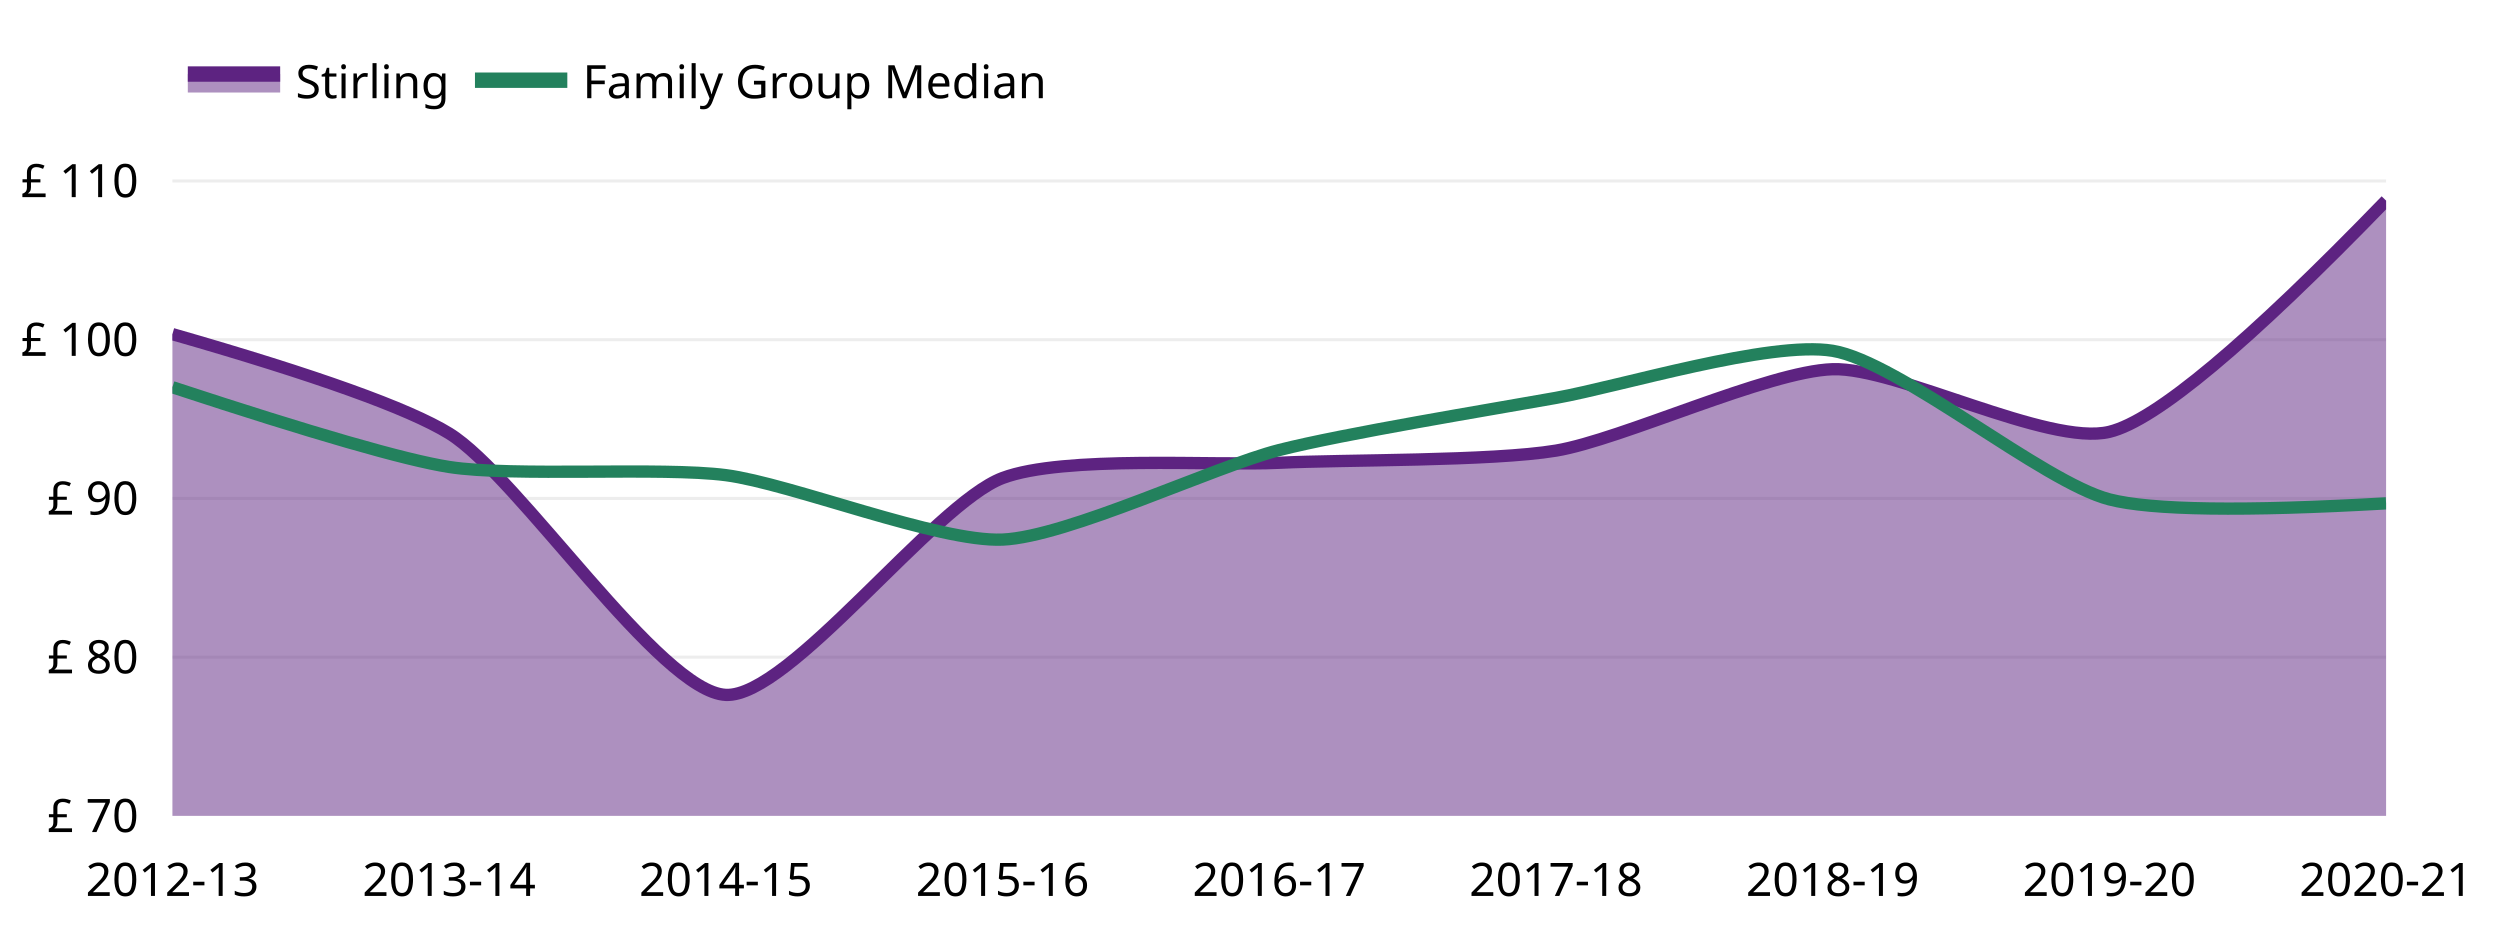
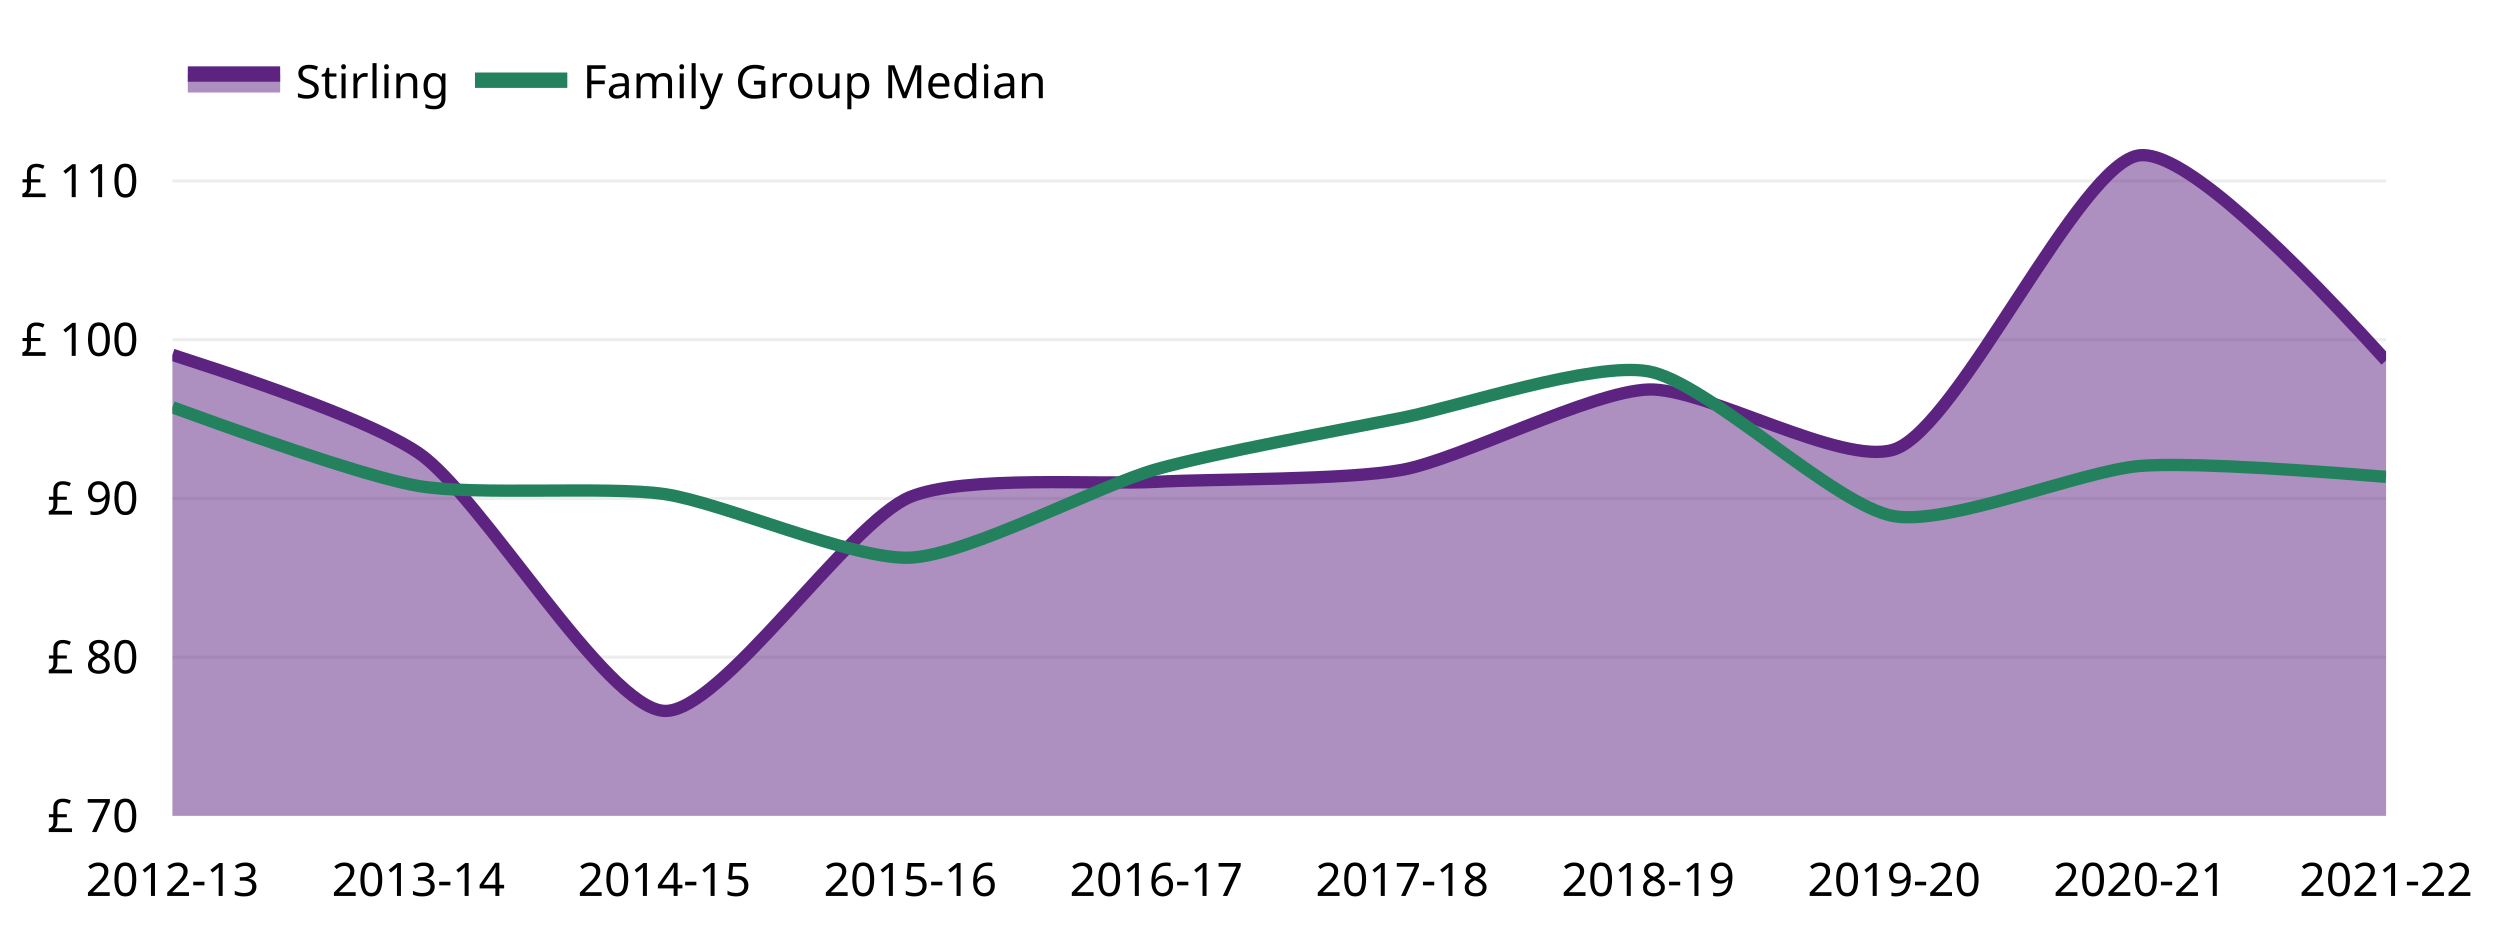
<svg xmlns="http://www.w3.org/2000/svg" class="main-svg" width="812" height="305" style="" viewBox="0 0 812 305">
  <rect x="0" y="0" width="812" height="305" style="fill: rgb(255, 255, 255); fill-opacity: 1;" />
-   <defs id="defs-ae589e">
+   <defs id="defs-d73ed3">
    <g class="clips">
-       <clipPath id="clipae589exyplot" class="plotclip">
+       <clipPath id="clipd73ed3xyplot" class="plotclip">
        <rect width="719" height="232" />
      </clipPath>
-       <clipPath class="axesclip" id="clipae589ex">
+       <clipPath class="axesclip" id="clipd73ed3x">
        <rect x="56" y="0" width="719" height="305" />
      </clipPath>
-       <clipPath class="axesclip" id="clipae589ey">
+       <clipPath class="axesclip" id="clipd73ed3y">
        <rect x="0" y="33" width="812" height="232" />
      </clipPath>
-       <clipPath class="axesclip" id="clipae589exy">
+       <clipPath class="axesclip" id="clipd73ed3xy">
        <rect x="56" y="33" width="719" height="232" />
      </clipPath>
    </g>
    <g class="gradients" />
    <g class="patterns" />
  </defs>
  <g class="bglayer">
    <rect class="bg" x="46" y="23" width="739" height="252" style="fill: rgb(0, 0, 0); fill-opacity: 0; stroke-width: 0;" />
  </g>
  <g class="layer-below">
    <g class="imagelayer" />
    <g class="shapelayer" />
  </g>
  <g class="cartesianlayer">
    <g class="subplot xy">
      <g class="layer-subplot">
        <g class="shapelayer" />
        <g class="imagelayer" />
      </g>
      <g class="gridlayer">
        <g class="x">
-           <path class="xgrid crisp" transform="translate(145.88,0)" d="M0,33v232" style="stroke: rgb(255, 255, 255); stroke-opacity: 1; stroke-width: 1px;" />
-           <path class="xgrid crisp" transform="translate(235.75,0)" d="M0,33v232" style="stroke: rgb(255, 255, 255); stroke-opacity: 1; stroke-width: 1px;" />
-           <path class="xgrid crisp" transform="translate(325.63,0)" d="M0,33v232" style="stroke: rgb(255, 255, 255); stroke-opacity: 1; stroke-width: 1px;" />
-           <path class="xgrid crisp" transform="translate(415.5,0)" d="M0,33v232" style="stroke: rgb(255, 255, 255); stroke-opacity: 1; stroke-width: 1px;" />
-           <path class="xgrid crisp" transform="translate(505.38,0)" d="M0,33v232" style="stroke: rgb(255, 255, 255); stroke-opacity: 1; stroke-width: 1px;" />
-           <path class="xgrid crisp" transform="translate(595.25,0)" d="M0,33v232" style="stroke: rgb(255, 255, 255); stroke-opacity: 1; stroke-width: 1px;" />
-           <path class="xgrid crisp" transform="translate(685.13,0)" d="M0,33v232" style="stroke: rgb(255, 255, 255); stroke-opacity: 1; stroke-width: 1px;" />
+           <path class="xgrid crisp" transform="translate(135.89,0)" d="M0,33v232" style="stroke: rgb(255, 255, 255); stroke-opacity: 1; stroke-width: 1px;" />
+           <path class="xgrid crisp" transform="translate(215.78,0)" d="M0,33v232" style="stroke: rgb(255, 255, 255); stroke-opacity: 1; stroke-width: 1px;" />
+           <path class="xgrid crisp" transform="translate(295.67,0)" d="M0,33v232" style="stroke: rgb(255, 255, 255); stroke-opacity: 1; stroke-width: 1px;" />
+           <path class="xgrid crisp" transform="translate(375.56,0)" d="M0,33v232" style="stroke: rgb(255, 255, 255); stroke-opacity: 1; stroke-width: 1px;" />
+           <path class="xgrid crisp" transform="translate(455.44,0)" d="M0,33v232" style="stroke: rgb(255, 255, 255); stroke-opacity: 1; stroke-width: 1px;" />
+           <path class="xgrid crisp" transform="translate(535.33,0)" d="M0,33v232" style="stroke: rgb(255, 255, 255); stroke-opacity: 1; stroke-width: 1px;" />
+           <path class="xgrid crisp" transform="translate(615.22,0)" d="M0,33v232" style="stroke: rgb(255, 255, 255); stroke-opacity: 1; stroke-width: 1px;" />
+           <path class="xgrid crisp" transform="translate(695.11,0)" d="M0,33v232" style="stroke: rgb(255, 255, 255); stroke-opacity: 1; stroke-width: 1px;" />
        </g>
        <g class="y">
          <path class="ygrid crisp" transform="translate(0,213.44)" d="M56,0h719" style="stroke: rgb(237, 237, 237); stroke-opacity: 1; stroke-width: 1px;" />
          <path class="ygrid crisp" transform="translate(0,161.89)" d="M56,0h719" style="stroke: rgb(237, 237, 237); stroke-opacity: 1; stroke-width: 1px;" />
          <path class="ygrid crisp" transform="translate(0,110.33)" d="M56,0h719" style="stroke: rgb(237, 237, 237); stroke-opacity: 1; stroke-width: 1px;" />
          <path class="ygrid crisp" transform="translate(0,58.78)" d="M56,0h719" style="stroke: rgb(237, 237, 237); stroke-opacity: 1; stroke-width: 1px;" />
        </g>
      </g>
      <g class="zerolinelayer" />
      <path class="xlines-below" />
      <path class="ylines-below" />
      <g class="overlines-below" />
      <g class="xaxislayer-below" />
      <g class="yaxislayer-below" />
      <g class="overaxes-below" />
-       <g class="plot" transform="translate(56,33)" clip-path="url(#clipae589exyplot)">
+       <g class="plot" transform="translate(56,33)" clip-path="url(#clipd73ed3xyplot)">
        <g class="scatterlayer mlayer">
-           <g class="trace scatter tracef6c5f2" style="stroke-miterlimit: 2;">
+           <g class="trace scatter trace113727" style="stroke-miterlimit: 2;">
            <g class="fills">
              <g>
-                 <path class="js-fill" d="M719,592.89L0,592.89L0,75.52Q70.1,95.62 89.88,107.77C112.39,121.6 158.35,191.71 179.75,192.7C200.32,193.65 247.26,130.68 269.63,122.26C289.49,114.79 338.53,118.35 359.5,117.31C380.47,116.27 428.62,116.82 449.38,113.36C470.57,109.83 518.19,87.59 539.25,86.92C560.14,86.26 609.27,112.05 629.13,107.26Q651.52,101.86 719,32.15" style="fill: rgb(93, 35, 129); fill-opacity: 0.5; stroke-width: 0;" />
+                 <path class="js-fill" d="M719,592.89L0,592.89L0,82.25Q62.44,102.29 79.89,114.08C100.14,127.76 140.7,197.01 159.78,197.9C178.02,198.75 219.53,136.63 239.67,128.39C257.18,121.22 300.92,124.53 319.56,123.5C338.2,122.47 381.03,122.99 399.44,119.6C418.32,116.12 460.59,94.23 479.33,93.51C497.87,92.8 542.15,118.59 559.22,112.98C580.23,106.07 619.55,19.18 639.11,17.42Q656.99,15.82 719,84.09" style="fill: rgb(93, 35, 129); fill-opacity: 0.5; stroke-width: 0;" />
              </g>
            </g>
            <g class="errorbars" />
            <g class="lines">
-               <path class="js-line" d="M0,75.52Q70.1,95.62 89.88,107.77C112.39,121.6 158.35,191.71 179.75,192.7C200.32,193.65 247.26,130.68 269.63,122.26C289.49,114.79 338.53,118.35 359.5,117.31C380.47,116.27 428.62,116.82 449.38,113.36C470.57,109.83 518.19,87.59 539.25,86.92C560.14,86.26 609.27,112.05 629.13,107.26Q651.52,101.86 719,32.15" style="vector-effect: non-scaling-stroke; fill: none; stroke: rgb(93, 35, 129); stroke-opacity: 1; stroke-width: 4px; opacity: 1;" />
+               <path class="js-line" d="M0,82.25Q62.44,102.29 79.89,114.08C100.14,127.76 140.7,197.01 159.78,197.9C178.02,198.75 219.53,136.63 239.67,128.39C257.18,121.22 300.92,124.53 319.56,123.5C338.2,122.47 381.03,122.99 399.44,119.6C418.32,116.12 460.59,94.23 479.33,93.51C497.87,92.8 542.15,118.59 559.22,112.98C580.23,106.07 619.55,19.18 639.11,17.42Q656.99,15.82 719,84.09" style="vector-effect: non-scaling-stroke; fill: none; stroke: rgb(93, 35, 129); stroke-opacity: 1; stroke-width: 4px; opacity: 1;" />
            </g>
            <g class="points" />
            <g class="text" />
          </g>
-           <g class="trace scatter trace8f01b6" style="stroke-miterlimit: 2; opacity: 1;">
+           <g class="trace scatter tracea761b8" style="stroke-miterlimit: 2; opacity: 1;">
            <g class="fills" />
            <g class="errorbars" />
            <g class="lines">
-               <path class="js-line" d="M0,92.77Q68.7,115.36 89.88,118.67C110.65,121.92 158.91,118.62 179.75,121.33C200.86,124.07 248.78,143.14 269.63,142.26C290.72,141.37 338.36,118.56 359.5,113.17C380.3,107.87 428.39,99.99 449.38,96.23C470.33,92.47 518.84,77.6 539.25,80.94C560.84,84.47 607.45,123.58 629.13,129.2Q649.48,134.47 719,130.49" style="vector-effect: non-scaling-stroke; fill: none; stroke: rgb(35, 129, 93); stroke-opacity: 1; stroke-width: 4px; opacity: 1;" />
+               <path class="js-line" d="M0,99.28Q61.02,121.58 79.89,124.84C98.31,128.03 141.28,124.81 159.78,127.47C178.57,130.18 221.16,148.98 239.67,148.13C258.45,147.27 300.73,124.75 319.56,119.42C338.02,114.2 380.78,106.41 399.44,102.69C418.06,98.98 461.26,84.45 479.33,87.6C498.62,90.97 539.94,131.44 559.22,134.66C577.3,137.68 620.38,119.82 639.11,118.34Q657.66,116.88 719,121.88" style="vector-effect: non-scaling-stroke; fill: none; stroke: rgb(35, 129, 93); stroke-opacity: 1; stroke-width: 4px; opacity: 1;" />
            </g>
            <g class="points" />
            <g class="text" />
          </g>
        </g>
      </g>
      <g class="overplot" />
      <path class="xlines-above crisp" d="M0,0" style="fill: none;" />
      <path class="ylines-above crisp" d="M0,0" style="fill: none;" />
      <g class="overlines-above" />
      <g class="xaxislayer-above">
        <g class="xtick">
          <text text-anchor="middle" x="0" y="291" transform="translate(56,0)" style="font-family: 'Segoe UI Semibold'; font-size: 15px; fill: rgb(0, 0, 0); fill-opacity: 1; white-space: pre; opacity: 1;">2012-13</text>
        </g>
        <g class="xtick">
-           <text text-anchor="middle" x="0" y="291" transform="translate(145.88,0)" style="font-family: 'Segoe UI Semibold'; font-size: 15px; fill: rgb(0, 0, 0); fill-opacity: 1; white-space: pre; opacity: 1;">2013-14</text>
-         </g>
-         <g class="xtick">
-           <text text-anchor="middle" x="0" y="291" transform="translate(235.75,0)" style="font-family: 'Segoe UI Semibold'; font-size: 15px; fill: rgb(0, 0, 0); fill-opacity: 1; white-space: pre; opacity: 1;">2014-15</text>
-         </g>
-         <g class="xtick">
-           <text text-anchor="middle" x="0" y="291" transform="translate(325.63,0)" style="font-family: 'Segoe UI Semibold'; font-size: 15px; fill: rgb(0, 0, 0); fill-opacity: 1; white-space: pre; opacity: 1;">2015-16</text>
-         </g>
-         <g class="xtick">
-           <text text-anchor="middle" x="0" y="291" transform="translate(415.5,0)" style="font-family: 'Segoe UI Semibold'; font-size: 15px; fill: rgb(0, 0, 0); fill-opacity: 1; white-space: pre; opacity: 1;">2016-17</text>
-         </g>
-         <g class="xtick">
-           <text text-anchor="middle" x="0" y="291" transform="translate(505.38,0)" style="font-family: 'Segoe UI Semibold'; font-size: 15px; fill: rgb(0, 0, 0); fill-opacity: 1; white-space: pre; opacity: 1;">2017-18</text>
-         </g>
-         <g class="xtick">
-           <text text-anchor="middle" x="0" y="291" transform="translate(595.25,0)" style="font-family: 'Segoe UI Semibold'; font-size: 15px; fill: rgb(0, 0, 0); fill-opacity: 1; white-space: pre; opacity: 1;">2018-19</text>
-         </g>
-         <g class="xtick">
-           <text text-anchor="middle" x="0" y="291" transform="translate(685.13,0)" style="font-family: 'Segoe UI Semibold'; font-size: 15px; fill: rgb(0, 0, 0); fill-opacity: 1; white-space: pre; opacity: 1;">2019-20</text>
-         </g>
-         <g class="xtick">
-           <text text-anchor="middle" x="0" y="291" transform="translate(775,0)" style="font-family: 'Segoe UI Semibold'; font-size: 15px; fill: rgb(0, 0, 0); fill-opacity: 1; white-space: pre; opacity: 1;">2020-21</text>
+           <text text-anchor="middle" x="0" y="291" transform="translate(135.89,0)" style="font-family: 'Segoe UI Semibold'; font-size: 15px; fill: rgb(0, 0, 0); fill-opacity: 1; white-space: pre; opacity: 1;">2013-14</text>
+         </g>
+         <g class="xtick">
+           <text text-anchor="middle" x="0" y="291" transform="translate(215.78,0)" style="font-family: 'Segoe UI Semibold'; font-size: 15px; fill: rgb(0, 0, 0); fill-opacity: 1; white-space: pre; opacity: 1;">2014-15</text>
+         </g>
+         <g class="xtick">
+           <text text-anchor="middle" x="0" y="291" transform="translate(295.67,0)" style="font-family: 'Segoe UI Semibold'; font-size: 15px; fill: rgb(0, 0, 0); fill-opacity: 1; white-space: pre; opacity: 1;">2015-16</text>
+         </g>
+         <g class="xtick">
+           <text text-anchor="middle" x="0" y="291" transform="translate(375.56,0)" style="font-family: 'Segoe UI Semibold'; font-size: 15px; fill: rgb(0, 0, 0); fill-opacity: 1; white-space: pre; opacity: 1;">2016-17</text>
+         </g>
+         <g class="xtick">
+           <text text-anchor="middle" x="0" y="291" transform="translate(455.44,0)" style="font-family: 'Segoe UI Semibold'; font-size: 15px; fill: rgb(0, 0, 0); fill-opacity: 1; white-space: pre; opacity: 1;">2017-18</text>
+         </g>
+         <g class="xtick">
+           <text text-anchor="middle" x="0" y="291" transform="translate(535.33,0)" style="font-family: 'Segoe UI Semibold'; font-size: 15px; fill: rgb(0, 0, 0); fill-opacity: 1; white-space: pre; opacity: 1;">2018-19</text>
+         </g>
+         <g class="xtick">
+           <text text-anchor="middle" x="0" y="291" transform="translate(615.22,0)" style="font-family: 'Segoe UI Semibold'; font-size: 15px; fill: rgb(0, 0, 0); fill-opacity: 1; white-space: pre; opacity: 1;">2019-20</text>
+         </g>
+         <g class="xtick">
+           <text text-anchor="middle" x="0" y="291" transform="translate(695.11,0)" style="font-family: 'Segoe UI Semibold'; font-size: 15px; fill: rgb(0, 0, 0); fill-opacity: 1; white-space: pre; opacity: 1;">2020-21</text>
+         </g>
+         <g class="xtick">
+           <text text-anchor="middle" x="0" y="291" transform="translate(775,0)" style="font-family: 'Segoe UI Semibold'; font-size: 15px; fill: rgb(0, 0, 0); fill-opacity: 1; white-space: pre; opacity: 1;">2021-22</text>
        </g>
      </g>
      <g class="yaxislayer-above">
        <g class="ytick">
          <text text-anchor="end" x="45" y="5.25" transform="translate(0,265)" style="font-family: 'Segoe UI Semibold'; font-size: 15px; fill: rgb(0, 0, 0); fill-opacity: 1; white-space: pre; opacity: 1;">£ 70</text>
        </g>
        <g class="ytick">
          <text text-anchor="end" x="45" y="5.25" style="font-family: 'Segoe UI Semibold'; font-size: 15px; fill: rgb(0, 0, 0); fill-opacity: 1; white-space: pre; opacity: 1;" transform="translate(0,213.44)">£ 80</text>
        </g>
        <g class="ytick">
          <text text-anchor="end" x="45" y="5.25" style="font-family: 'Segoe UI Semibold'; font-size: 15px; fill: rgb(0, 0, 0); fill-opacity: 1; white-space: pre; opacity: 1;" transform="translate(0,161.89)">£ 90</text>
        </g>
        <g class="ytick">
          <text text-anchor="end" x="45" y="5.25" style="font-family: 'Segoe UI Semibold'; font-size: 15px; fill: rgb(0, 0, 0); fill-opacity: 1; white-space: pre; opacity: 1;" transform="translate(0,110.33)">£ 100</text>
        </g>
        <g class="ytick">
          <text text-anchor="end" x="45" y="5.25" style="font-family: 'Segoe UI Semibold'; font-size: 15px; fill: rgb(0, 0, 0); fill-opacity: 1; white-space: pre; opacity: 1;" transform="translate(0,58.78)">£ 110</text>
        </g>
      </g>
      <g class="overaxes-above" />
    </g>
  </g>
  <g class="polarlayer" />
  <g class="smithlayer" />
  <g class="ternarylayer" />
  <g class="geolayer" />
  <g class="funnelarealayer" />
  <g class="pielayer" />
  <g class="iciclelayer" />
  <g class="treemaplayer" />
  <g class="sunburstlayer" />
  <g class="glimages" />
-   <defs id="topdefs-ae589e">
+   <defs id="topdefs-d73ed3">
    <g class="clips" />
-     <clipPath id="legendae589e">
+     <clipPath id="legendd73ed3">
      <rect width="285" height="33" x="0" y="0" />
    </clipPath>
  </defs>
  <g class="layer-above">
    <g class="imagelayer" />
    <g class="shapelayer" />
  </g>
  <g class="infolayer">
    <g class="legend" pointer-events="all" transform="translate(56,9.8)">
      <rect class="bg" shape-rendering="crispEdges" width="285" height="33" x="0" y="0" style="stroke: rgb(68, 68, 68); stroke-opacity: 1; fill: rgb(0, 0, 0); fill-opacity: 0; stroke-width: 0px;" />
-       <g class="scrollbox" transform="" clip-path="url(#legendae589e)">
+       <g class="scrollbox" transform="" clip-path="url(#legendd73ed3)">
        <g class="groups">
          <g class="traces" transform="translate(0,16.25)" style="opacity: 1;">
            <text class="legendtext" text-anchor="start" x="40" y="5.85" style="font-family: 'Segoe UI Semibold'; font-size: 15px; fill: rgb(0, 0, 0); fill-opacity: 1; white-space: pre;">Stirling</text>
            <g class="layers">
              <g class="legendfill">
                <path class="js-fill" d="M5,-2h30v6h-30z" style="stroke-width: 0; fill: rgb(93, 35, 129); fill-opacity: 0.5;" />
              </g>
              <g class="legendlines">
                <path class="js-line" d="M5,-2h30" style="fill: none; stroke: rgb(93, 35, 129); stroke-opacity: 1; stroke-width: 5px;" />
              </g>
              <g class="legendsymbols">
                <g class="legendpoints" />
              </g>
            </g>
            <rect class="legendtoggle" x="0" y="-11.25" width="90.766" height="22.5" style="fill: rgb(0, 0, 0); fill-opacity: 0;" />
          </g>
          <g class="traces" transform="translate(93.26562,16.25)" style="opacity: 1;">
            <text class="legendtext" text-anchor="start" x="40" y="5.85" style="font-family: 'Segoe UI Semibold'; font-size: 15px; fill: rgb(0, 0, 0); fill-opacity: 1; white-space: pre;">Family Group Median</text>
            <g class="layers" style="opacity: 1;">
              <g class="legendfill" />
              <g class="legendlines">
                <path class="js-line" d="M5,0h30" style="fill: none; stroke: rgb(35, 129, 93); stroke-opacity: 1; stroke-width: 5px;" />
              </g>
              <g class="legendsymbols">
                <g class="legendpoints" />
              </g>
            </g>
            <rect class="legendtoggle" x="0" y="-11.25" width="188.609" height="22.5" style="fill: rgb(0, 0, 0); fill-opacity: 0;" />
          </g>
        </g>
      </g>
      <rect class="scrollbar" rx="20" ry="3" width="0" height="0" x="0" y="0" style="fill: rgb(128, 139, 164); fill-opacity: 1;" />
    </g>
    <g class="g-gtitle" />
    <g class="g-xtitle" />
    <g class="g-ytitle" />
  </g>
</svg>
